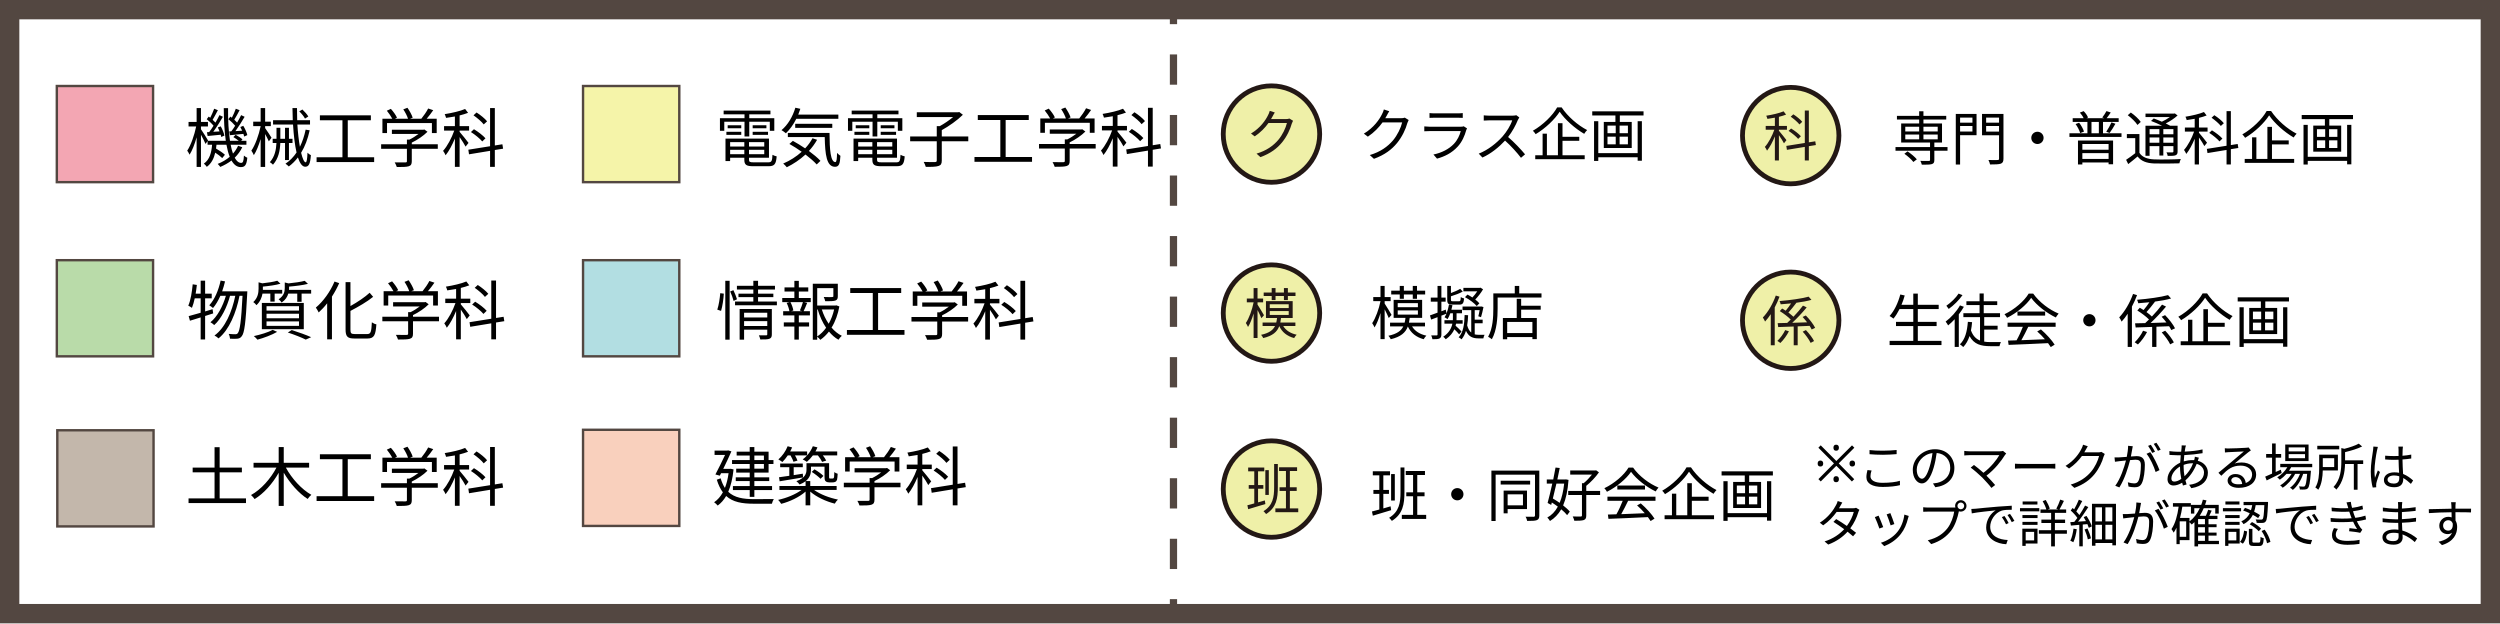
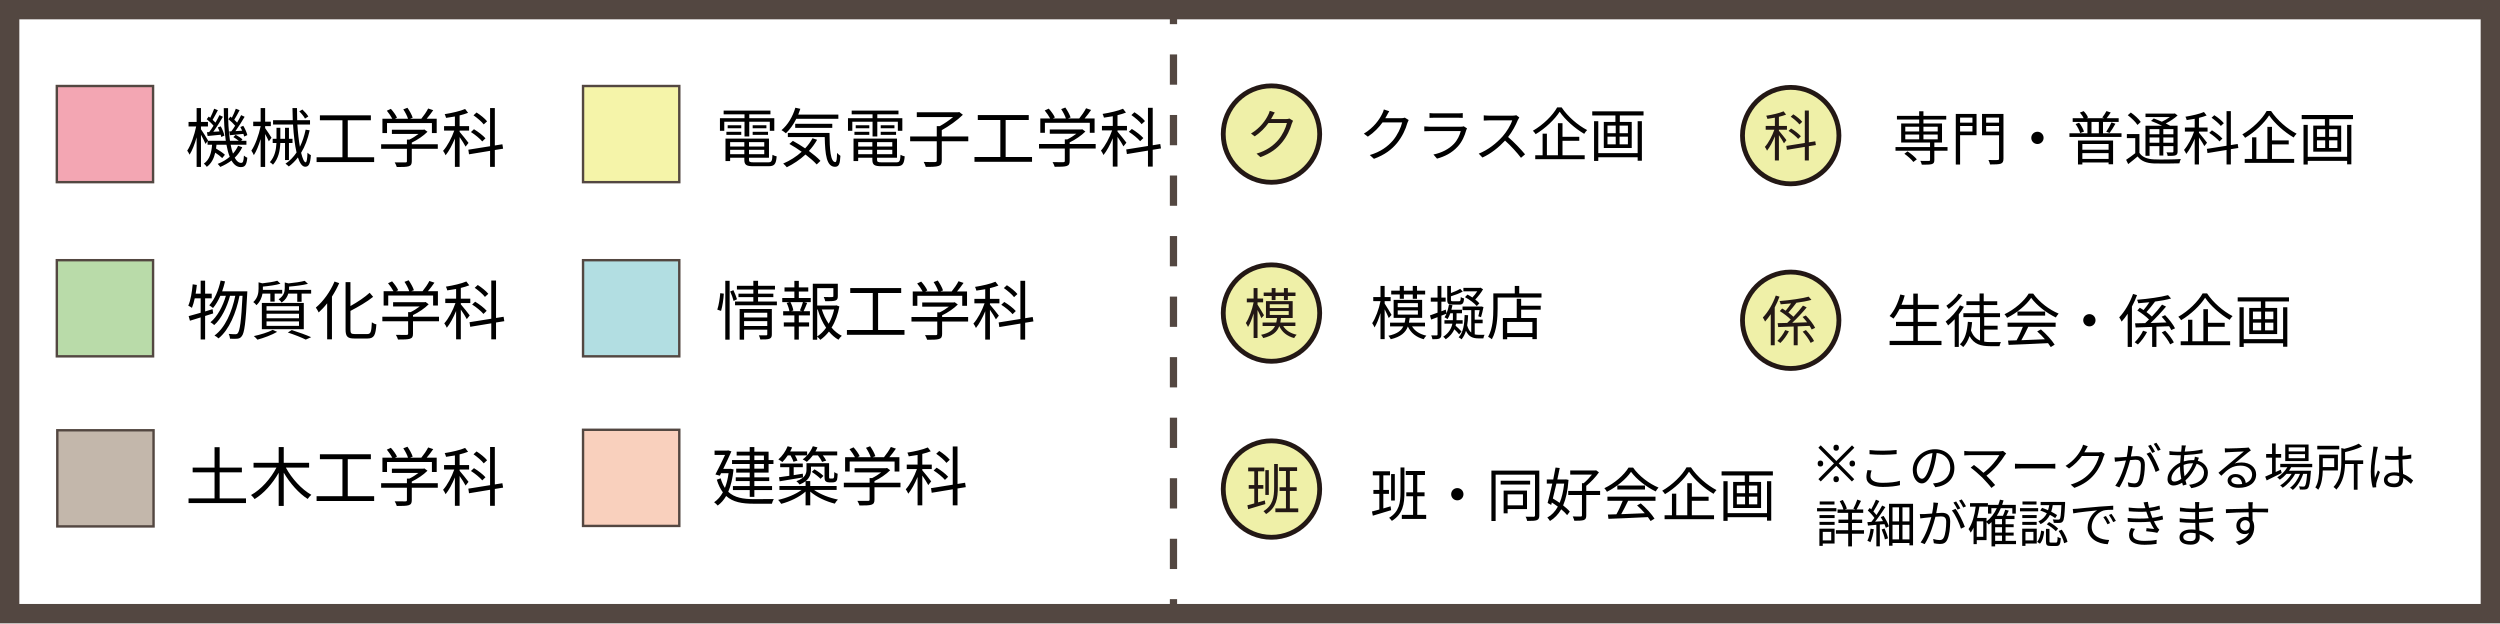
<svg xmlns="http://www.w3.org/2000/svg" id="_レイヤー_1" data-name="レイヤー_1" viewBox="0 0 1034.83 258">
  <defs>
    <style>
      .cls-1 {
        fill: #c3b7ab;
      }

      .cls-1, .cls-2, .cls-3, .cls-4, .cls-5, .cls-6, .cls-7, .cls-8, .cls-9, .cls-10 {
        stroke-miterlimit: 10;
      }

      .cls-1, .cls-2, .cls-3, .cls-4, .cls-5, .cls-7, .cls-8, .cls-9, .cls-10 {
        stroke: #534741;
      }

      .cls-2 {
        fill: #f9d0bd;
      }

      .cls-11 {
        font-size: 21px;
      }

      .cls-11, .cls-12, .cls-13, .cls-14 {
        font-family: UDDigiKyokashoN-R, 'UD Digi Kyokasho N-R';
      }

      .cls-15 {
        fill: #fff;
      }

      .cls-12 {
        font-size: 26.5px;
      }

      .cls-12, .cls-16 {
        isolation: isolate;
      }

      .cls-13 {
        fill: #231815;
        font-size: 22.52px;
      }

      .cls-3 {
        fill: #b9dba9;
      }

      .cls-14 {
        font-size: 24px;
      }

      .cls-4 {
        fill: #b2dee2;
      }

      .cls-5, .cls-9, .cls-10 {
        fill: none;
      }

      .cls-5, .cls-10 {
        stroke-width: 3px;
      }

      .cls-6 {
        fill: #eff0a8;
        stroke: #231815;
        stroke-width: 2px;
      }

      .cls-7 {
        fill: #f3a6b3;
      }

      .cls-8 {
        fill: #f5f4a9;
      }

      .cls-9 {
        stroke-width: 8px;
      }

      .cls-10 {
        stroke-dasharray: 12.53 12.53;
      }
    </style>
  </defs>
  <g id="_白背景">
    <rect class="cls-15" x="6.92" y="4.58" width="1026.83" height="250" />
  </g>
  <g id="_レイヤー_2">
    <rect class="cls-9" x="4" y="4" width="1026.83" height="250" />
    <g>
      <line class="cls-5" x1="485.74" y1="4" x2="485.74" y2="10" />
      <line class="cls-10" x1="485.74" y1="22.53" x2="485.74" y2="241.74" />
      <line class="cls-5" x1="485.74" y1="248" x2="485.74" y2="254" />
    </g>
  </g>
  <g class="cls-16">
    <g class="cls-16">
      <text class="cls-12" transform="translate(76.67 67)">
        <tspan x="0" y="0">機械工学科</tspan>
      </text>
    </g>
  </g>
  <g class="cls-16">
    <g class="cls-16">
      <text class="cls-12" transform="translate(295.99 66.9)">
        <tspan x="0" y="0">電気電子工学科</tspan>
      </text>
    </g>
  </g>
  <g class="cls-16">
    <g class="cls-16">
      <text class="cls-12" transform="translate(77.17 138.4)">
        <tspan x="0" y="0">物質化学科</tspan>
      </text>
    </g>
  </g>
  <g class="cls-16">
    <g class="cls-16">
      <text class="cls-12" transform="translate(296.19 138.5)">
        <tspan x="0" y="0">情報工学科</tspan>
      </text>
    </g>
  </g>
  <g class="cls-16">
    <g class="cls-16">
      <text class="cls-12" transform="translate(76.67 207.3)">
        <tspan x="0" y="0">土木工学科</tspan>
      </text>
    </g>
  </g>
  <g class="cls-16">
    <g class="cls-16">
      <text class="cls-12" transform="translate(294.69 207.1)">
        <tspan x="0" y="0">建築学科</tspan>
      </text>
    </g>
  </g>
  <rect class="cls-8" x="241.34" y="35.6" width="39.84" height="39.8" />
  <rect class="cls-7" x="23.52" y="35.6" width="39.84" height="39.8" />
  <rect class="cls-4" x="241.34" y="107.7" width="39.84" height="39.8" />
  <rect class="cls-3" x="23.52" y="107.7" width="39.84" height="39.8" />
  <rect class="cls-2" x="241.34" y="177.9" width="39.84" height="39.8" />
  <rect class="cls-1" x="23.72" y="178.1" width="39.84" height="39.8" />
  <text class="cls-14" transform="translate(780.86 141.68)">
    <tspan x="0" y="0">生徒会・係企画</tspan>
  </text>
  <text class="cls-14" transform="translate(567.23 138.5)">
    <tspan x="0" y="0">模擬店</tspan>
  </text>
  <text class="cls-14" transform="translate(567.23 213.69)">
    <tspan x="0" y="0">班・同好会企画</tspan>
  </text>
  <text class="cls-14" transform="translate(783.36 66.19)">
    <tspan x="0" y="0">専門・普通科企画</tspan>
  </text>
  <text class="cls-14" transform="translate(562.17 64.68)">
    <tspan x="0" y="0">クラス企画</tspan>
  </text>
  <g>
    <circle class="cls-6" cx="526.3" cy="55.5" r="19.96" />
    <text class="cls-13" transform="translate(515.59 64.06)">
      <tspan x="0" y="0">ク</tspan>
    </text>
  </g>
  <g>
    <circle class="cls-6" cx="526.3" cy="129.59" r="19.96" />
    <text class="cls-13" transform="translate(514.97 138.14)">
      <tspan x="0" y="0">模</tspan>
    </text>
  </g>
  <g>
    <circle class="cls-6" cx="526.3" cy="202.44" r="19.96" />
    <text class="cls-13" transform="translate(515.7 210.99)">
      <tspan x="0" y="0">班</tspan>
    </text>
  </g>
  <g>
    <circle class="cls-6" cx="741.23" cy="56.13" r="19.96" />
    <text class="cls-13" transform="translate(729.91 64.68)">
      <tspan x="0" y="0">科</tspan>
    </text>
  </g>
  <g>
    <circle class="cls-6" cx="741.23" cy="132.57" r="19.96" />
    <text class="cls-13" transform="translate(729.35 141.12)">
      <tspan x="0" y="0">係</tspan>
    </text>
  </g>
  <text class="cls-11" transform="translate(751.34 199.29)">
    <tspan x="0" y="0">※このマークがある場所は</tspan>
-     <tspan x="0" y="25.2">　タップで詳細が確認できます</tspan>
+     <tspan x="0" y="25.2">　詳細が確認できます</tspan>
  </text>
</svg>
